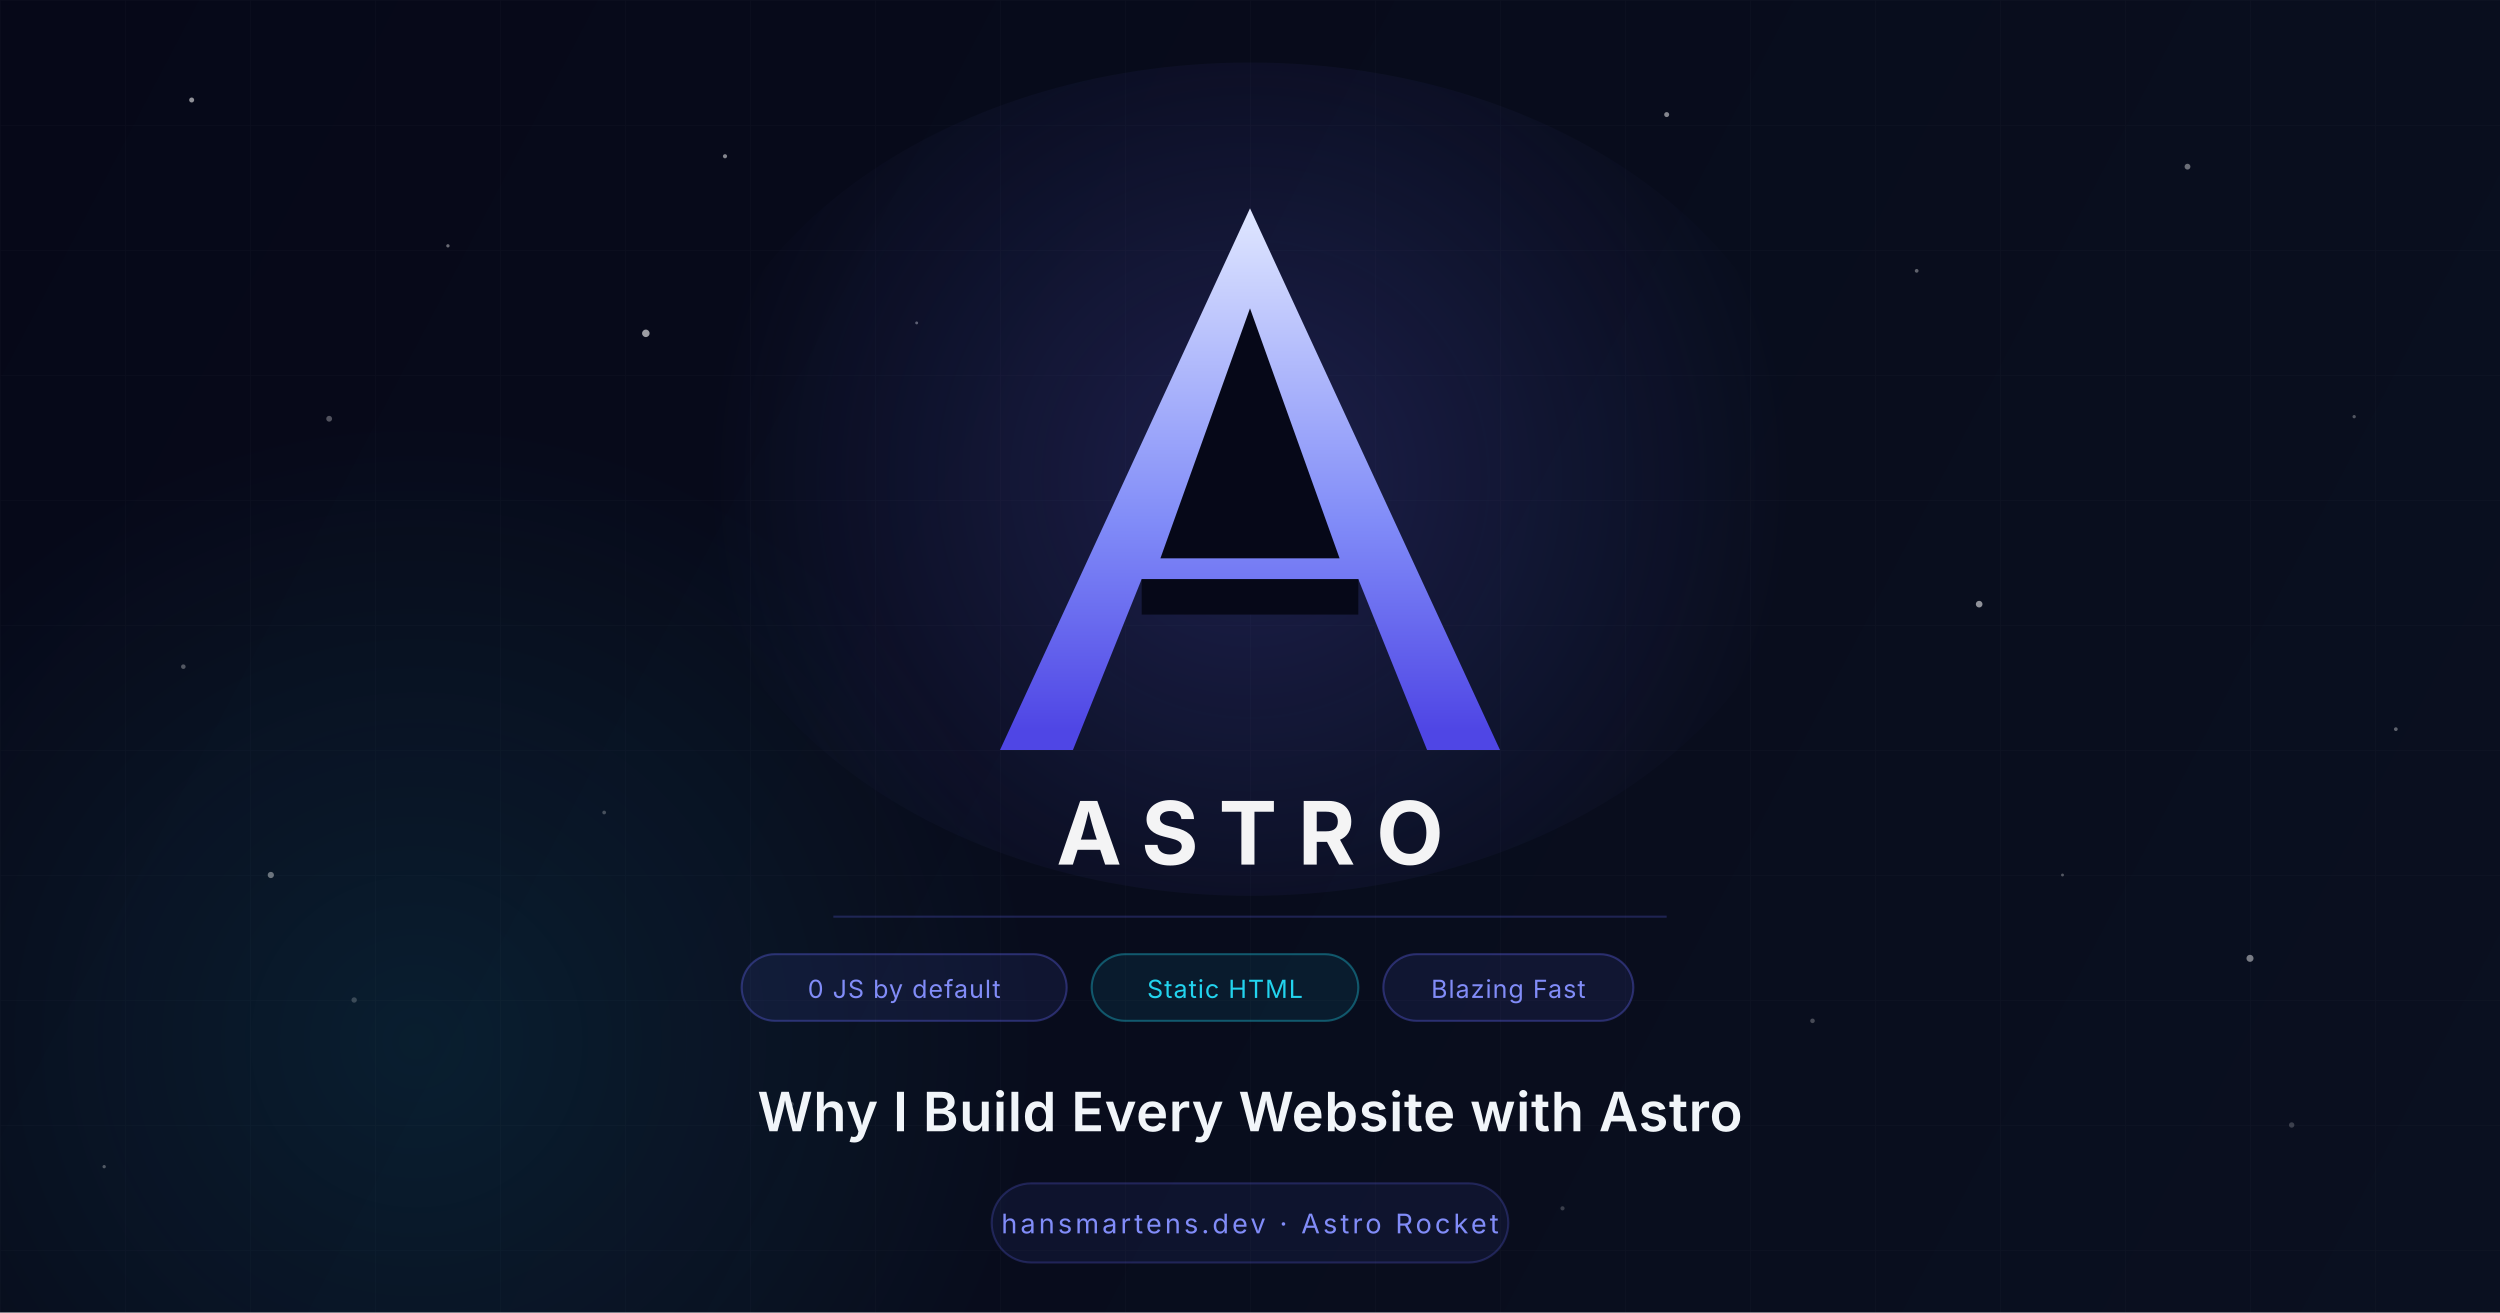
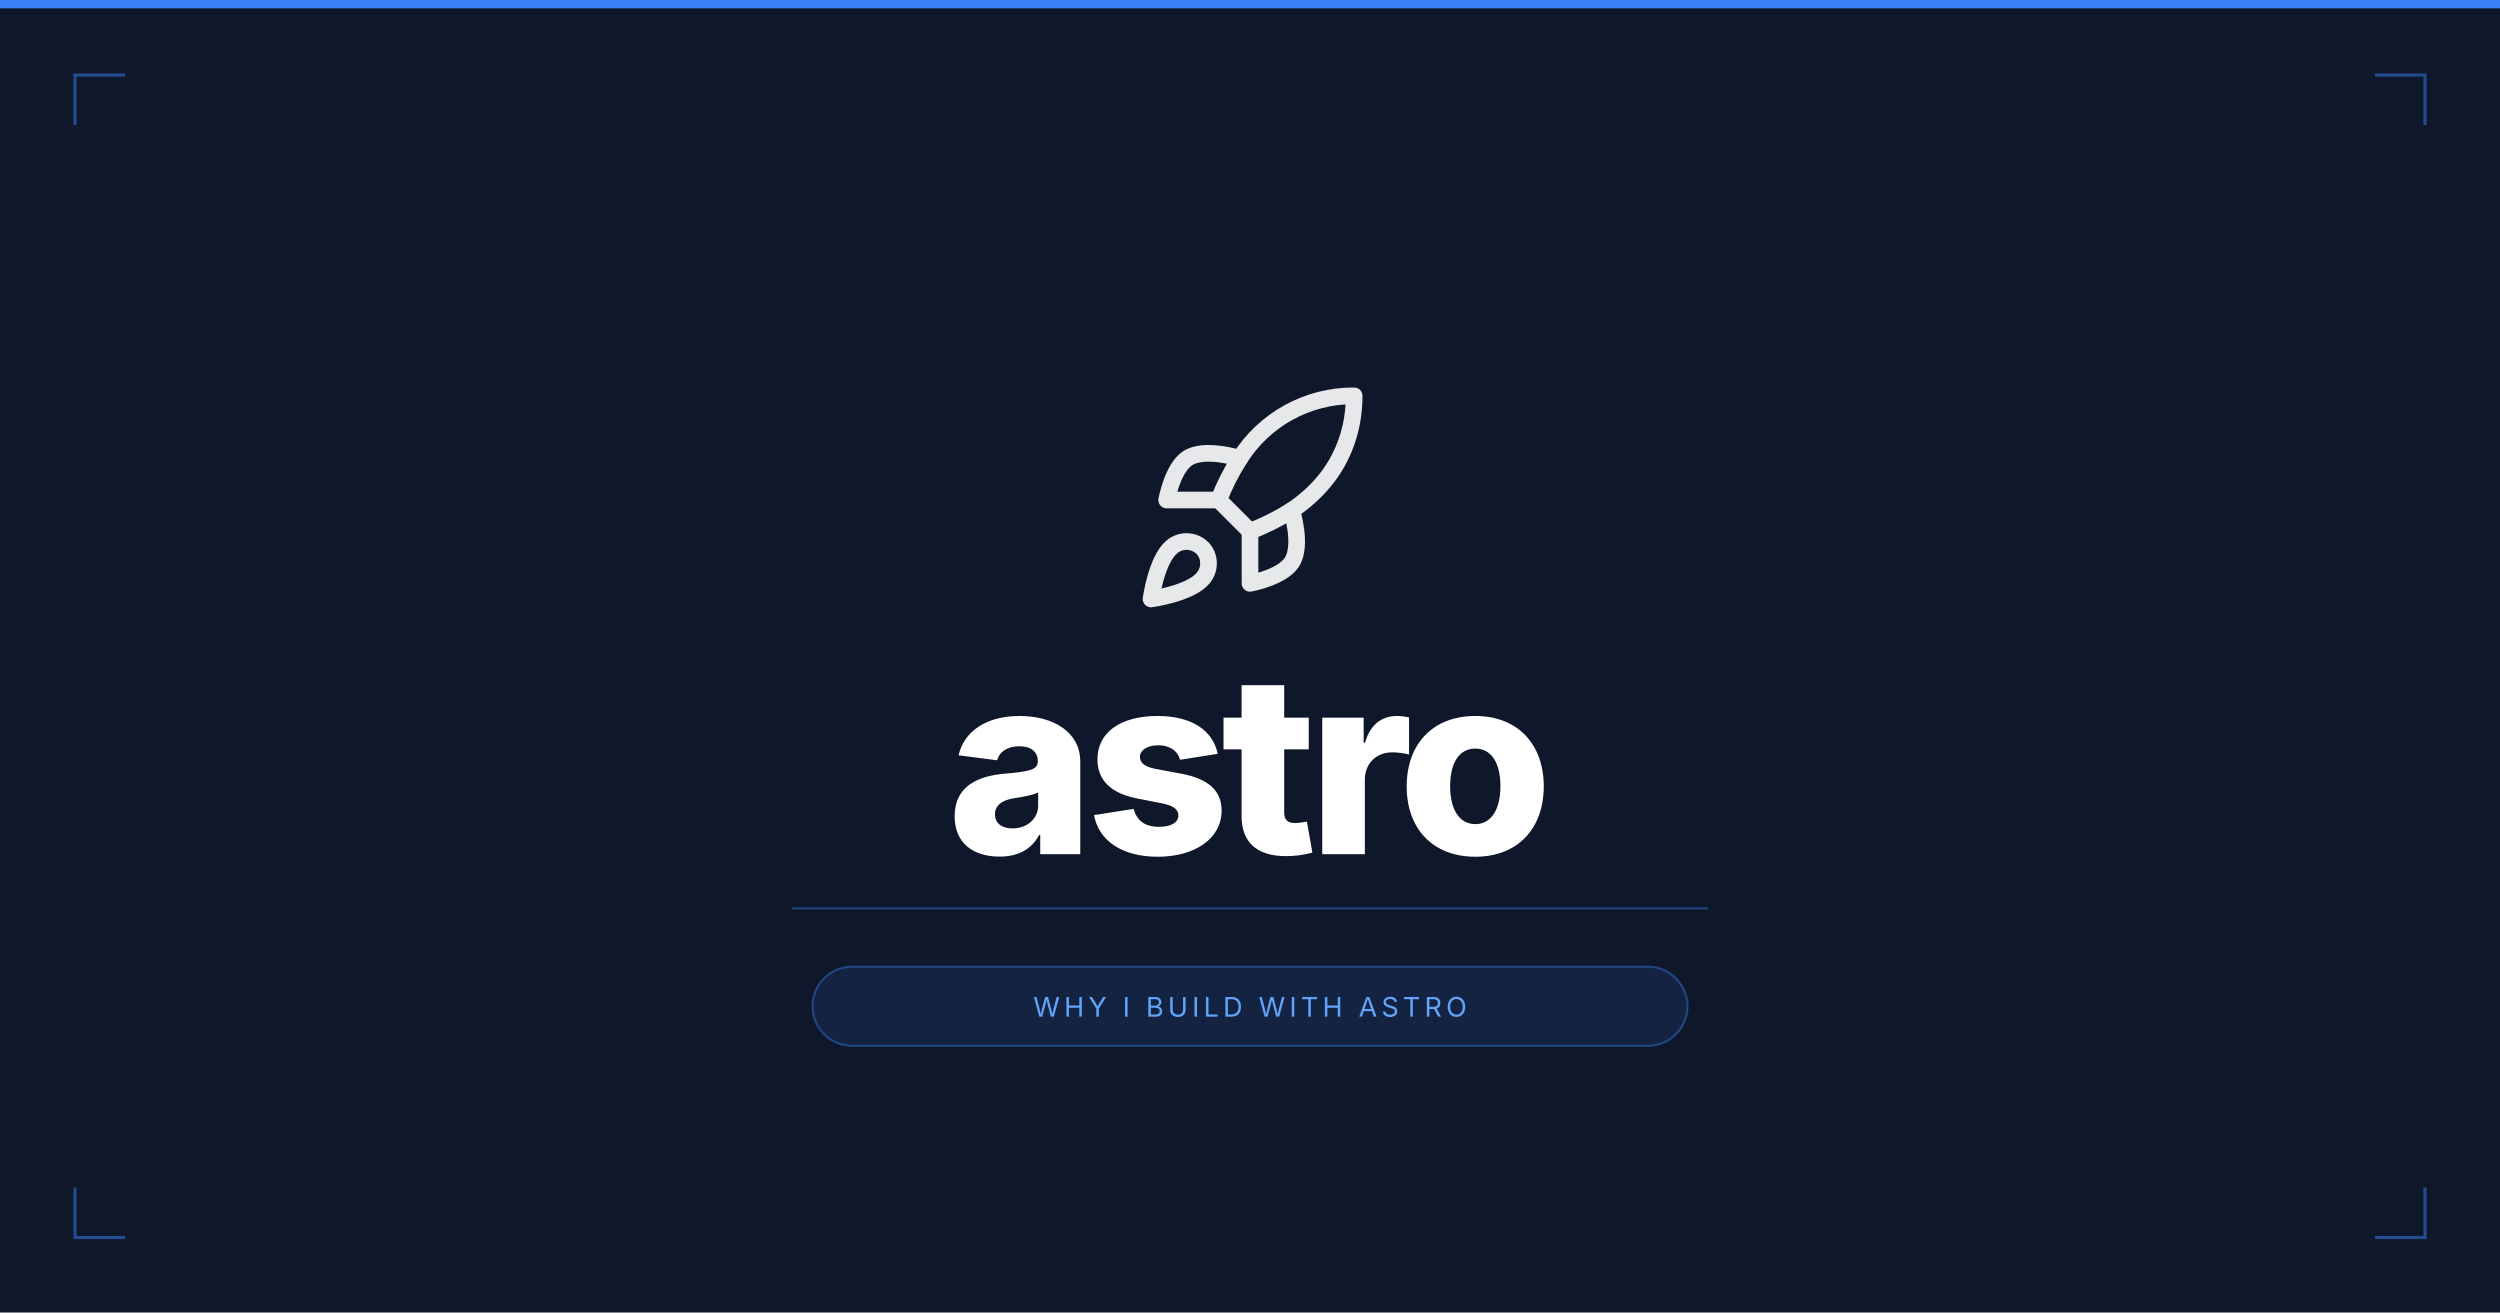
<svg xmlns="http://www.w3.org/2000/svg" width="1200" height="630" viewBox="0 0 1200 630" fill="none">
-   <defs>
-     <linearGradient id="bg" x1="0" y1="0" x2="1200" y2="630" gradientUnits="userSpaceOnUse">
-       <stop offset="0%" stop-color="#060818" />
-       <stop offset="100%" stop-color="#0a1020" />
-     </linearGradient>
-     <radialGradient id="glow" cx="600" cy="230" r="260" gradientUnits="userSpaceOnUse">
-       <stop offset="0%" stop-color="#6366f1" stop-opacity="0.22" />
-       <stop offset="100%" stop-color="#6366f1" stop-opacity="0" />
-     </radialGradient>
-     <radialGradient id="glowCyan" cx="200" cy="500" r="300" gradientUnits="userSpaceOnUse">
-       <stop offset="0%" stop-color="#22d3ee" stop-opacity="0.10" />
-       <stop offset="100%" stop-color="#22d3ee" stop-opacity="0" />
-     </radialGradient>
-     <linearGradient id="astroGrad" x1="600" y1="100" x2="600" y2="350" gradientUnits="userSpaceOnUse">
-       <stop offset="0%" stop-color="#e0e7ff" />
-       <stop offset="60%" stop-color="#818cf8" />
-       <stop offset="100%" stop-color="#4f46e5" />
-     </linearGradient>
-     <pattern id="grid" x="0" y="0" width="60" height="60" patternUnits="userSpaceOnUse">
-       <path d="M 60 0 L 0 0 0 60" fill="none" stroke="#ffffff" stroke-width="0.5" stroke-opacity="0.03" />
-     </pattern>
-   </defs>
-   <rect width="1200" height="630" fill="url(#bg)" />
-   <rect width="1200" height="630" fill="url(#grid)" />
-   <rect width="1200" height="630" fill="url(#glowCyan)" />
-   <circle cx="92" cy="48" r="1.2" fill="#ffffff" opacity="0.55" />
-   <circle cx="215" cy="118" r="0.8" fill="#ffffff" opacity="0.4" />
-   <circle cx="158" cy="201" r="1.4" fill="#ffffff" opacity="0.3" />
-   <circle cx="348" cy="75" r="1" fill="#ffffff" opacity="0.5" />
-   <circle cx="440" cy="155" r="0.7" fill="#ffffff" opacity="0.35" />
-   <circle cx="88" cy="320" r="1.1" fill="#ffffff" opacity="0.3" />
-   <circle cx="290" cy="390" r="0.9" fill="#ffffff" opacity="0.25" />
-   <circle cx="170" cy="480" r="1.3" fill="#ffffff" opacity="0.2" />
-   <circle cx="50" cy="560" r="0.8" fill="#ffffff" opacity="0.3" />
-   <circle cx="380" cy="530" r="1" fill="#ffffff" opacity="0.2" />
-   <circle cx="800" cy="55" r="1.2" fill="#ffffff" opacity="0.5" />
-   <circle cx="920" cy="130" r="0.9" fill="#ffffff" opacity="0.35" />
-   <circle cx="1050" cy="80" r="1.4" fill="#ffffff" opacity="0.4" />
-   <circle cx="1130" cy="200" r="0.8" fill="#ffffff" opacity="0.3" />
-   <circle cx="870" cy="490" r="1.1" fill="#ffffff" opacity="0.25" />
-   <circle cx="990" cy="420" r="0.7" fill="#ffffff" opacity="0.3" />
-   <circle cx="1100" cy="540" r="1.3" fill="#ffffff" opacity="0.2" />
-   <circle cx="1150" cy="350" r="0.9" fill="#ffffff" opacity="0.35" />
-   <circle cx="750" cy="580" r="1" fill="#ffffff" opacity="0.2" />
-   <circle cx="310" cy="160" r="1.8" fill="#ffffff" opacity="0.6" />
-   <circle cx="950" cy="290" r="1.6" fill="#ffffff" opacity="0.55" />
-   <circle cx="130" cy="420" r="1.5" fill="#ffffff" opacity="0.4" />
-   <circle cx="1080" cy="460" r="1.7" fill="#ffffff" opacity="0.45" />
-   <ellipse cx="600" cy="230" rx="270" ry="200" fill="url(#glow)" />
-   <path d="       M 600 100       L 720 360       L 685 360       L 652 278       L 548 278       L 515 360       L 480 360       Z     " fill="url(#astroGrad)" />
-   <path d="M 600 148 L 643 268 L 557 268 Z" fill="#060818" />
-   <rect x="548" y="278" width="104" height="17" fill="#060818" />
-   <text x="600" y="415" font-family="-apple-system, BlinkMacSystemFont, 'Segoe UI', sans-serif" font-size="42" font-weight="700" fill="#ffffff" text-anchor="middle" letter-spacing="10" opacity="0.95">ASTRO</text>
-   <line x1="400" y1="440" x2="800" y2="440" stroke="#6366f1" stroke-width="1" stroke-opacity="0.25" />
-   <rect x="356" y="458" width="156" height="32" rx="16" fill="#6366f1" fill-opacity="0.1" stroke="#6366f1" stroke-opacity="0.35" stroke-width="1" />
-   <text x="434" y="479" font-family="-apple-system, BlinkMacSystemFont, 'Segoe UI', sans-serif" font-size="12" fill="#818cf8" text-anchor="middle" letter-spacing="0.5">0 JS by default</text>
-   <rect x="524" y="458" width="128" height="32" rx="16" fill="#22d3ee" fill-opacity="0.08" stroke="#22d3ee" stroke-opacity="0.35" stroke-width="1" />
-   <text x="588" y="479" font-family="-apple-system, BlinkMacSystemFont, 'Segoe UI', sans-serif" font-size="12" fill="#22d3ee" text-anchor="middle" letter-spacing="0.5">Static HTML</text>
-   <rect x="664" y="458" width="120" height="32" rx="16" fill="#6366f1" fill-opacity="0.1" stroke="#6366f1" stroke-opacity="0.35" stroke-width="1" />
-   <text x="724" y="479" font-family="-apple-system, BlinkMacSystemFont, 'Segoe UI', sans-serif" font-size="12" fill="#818cf8" text-anchor="middle" letter-spacing="0.5">Blazing Fast</text>
-   <text x="600" y="543" font-family="-apple-system, BlinkMacSystemFont, 'Segoe UI', sans-serif" font-size="26" font-weight="600" fill="#f1f5f9" text-anchor="middle" letter-spacing="0.3">Why I Build Every Website with Astro</text>
-   <rect x="476" y="568" width="248" height="38" rx="19" fill="#6366f1" fill-opacity="0.08" stroke="#6366f1" stroke-opacity="0.25" stroke-width="1" />
-   <text x="600" y="592" font-family="-apple-system, BlinkMacSystemFont, 'Segoe UI', sans-serif" font-size="13" fill="#818cf8" text-anchor="middle" letter-spacing="1.5">hansmartens.dev · Astro Rocket</text>
+   <rect width="1200" height="630" fill="#0f172a" />
+   <rect x="0" y="0" width="1200" height="4" fill="#3b82f6" />
+   <g transform="translate(540, 180) scale(5)" stroke="#ffffff" stroke-width="1.6" stroke-linecap="round" stroke-linejoin="round" fill="none" opacity="0.9">
+     <path d="M4.5 16.5c-1.5 1.26-2 5-2 5s3.74-.5 5-2c.71-.84.7-2.13-.09-2.91a2.18 2.18 0 0 0-2.91-.09z" />
+     <path d="m12 15-3-3a22 22 0 0 1 2-3.95A12.88 12.88 0 0 1 22 2c0 2.72-.78 7.5-6 11a22.35 22.35 0 0 1-4 2z" />
+     <path d="M9 12H4s.55-3.03 2-4c1.62-1.08 5 0 5 0" />
+     <path d="M12 15v5s3.03-.55 4-2c1.08-1.62 0-5 0-5" />
+   </g>
+   <text x="600" y="410" font-family="system-ui, -apple-system, sans-serif" font-size="120" font-weight="800" fill="#ffffff" text-anchor="middle" letter-spacing="-4">astro</text>
+   <line x1="380" y1="436" x2="820" y2="436" stroke="#3b82f6" stroke-width="1" stroke-opacity="0.4" />
+   <rect x="390" y="464" width="420" height="38" rx="19" fill="#3b82f6" fill-opacity="0.12" stroke="#3b82f6" stroke-opacity="0.4" stroke-width="1" />
+   <text x="600" y="488" font-family="system-ui, -apple-system, sans-serif" font-size="13" fill="#60a5fa" text-anchor="middle" letter-spacing="2">WHY I BUILD WITH ASTRO</text>
+   <path d="M 36 60 L 36 36 L 60 36" stroke="#3b82f6" stroke-width="1.5" fill="none" stroke-opacity="0.5" />
+   <path d="M 1140 36 L 1164 36 L 1164 60" stroke="#3b82f6" stroke-width="1.5" fill="none" stroke-opacity="0.5" />
+   <path d="M 36 570 L 36 594 L 60 594" stroke="#3b82f6" stroke-width="1.5" fill="none" stroke-opacity="0.5" />
+   <path d="M 1140 594 L 1164 594 L 1164 570" stroke="#3b82f6" stroke-width="1.5" fill="none" stroke-opacity="0.5" />
</svg>
